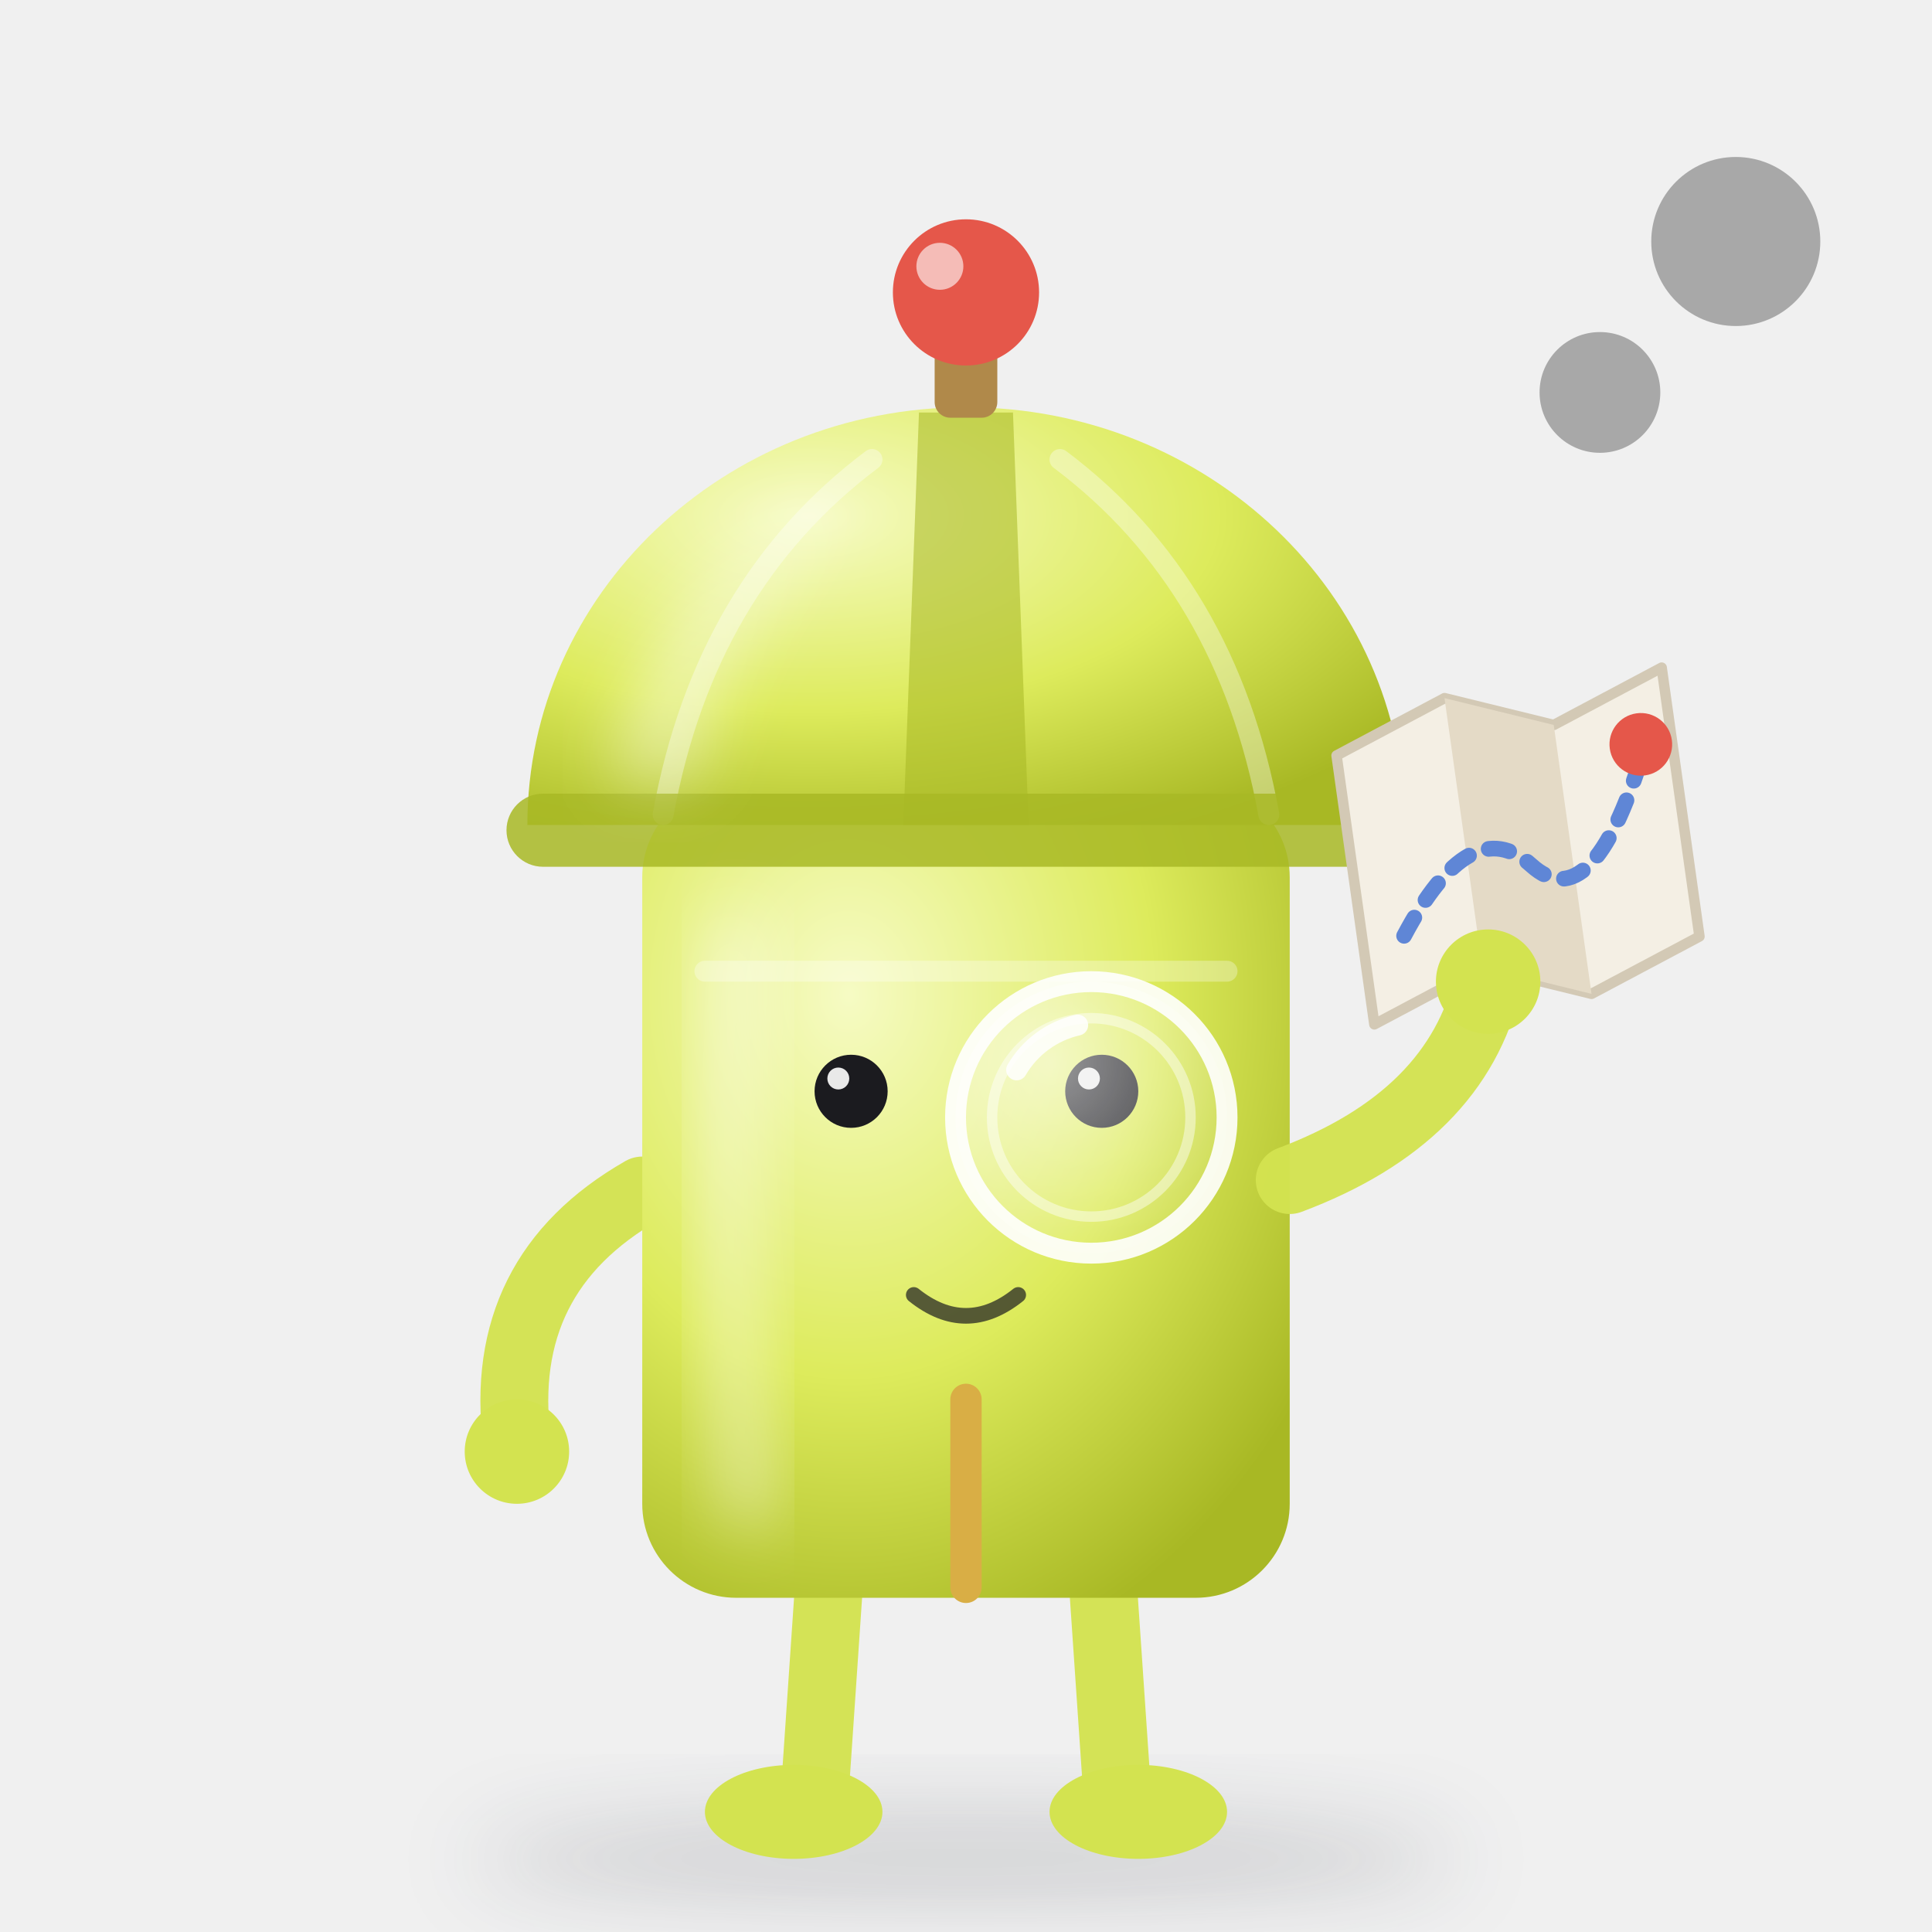
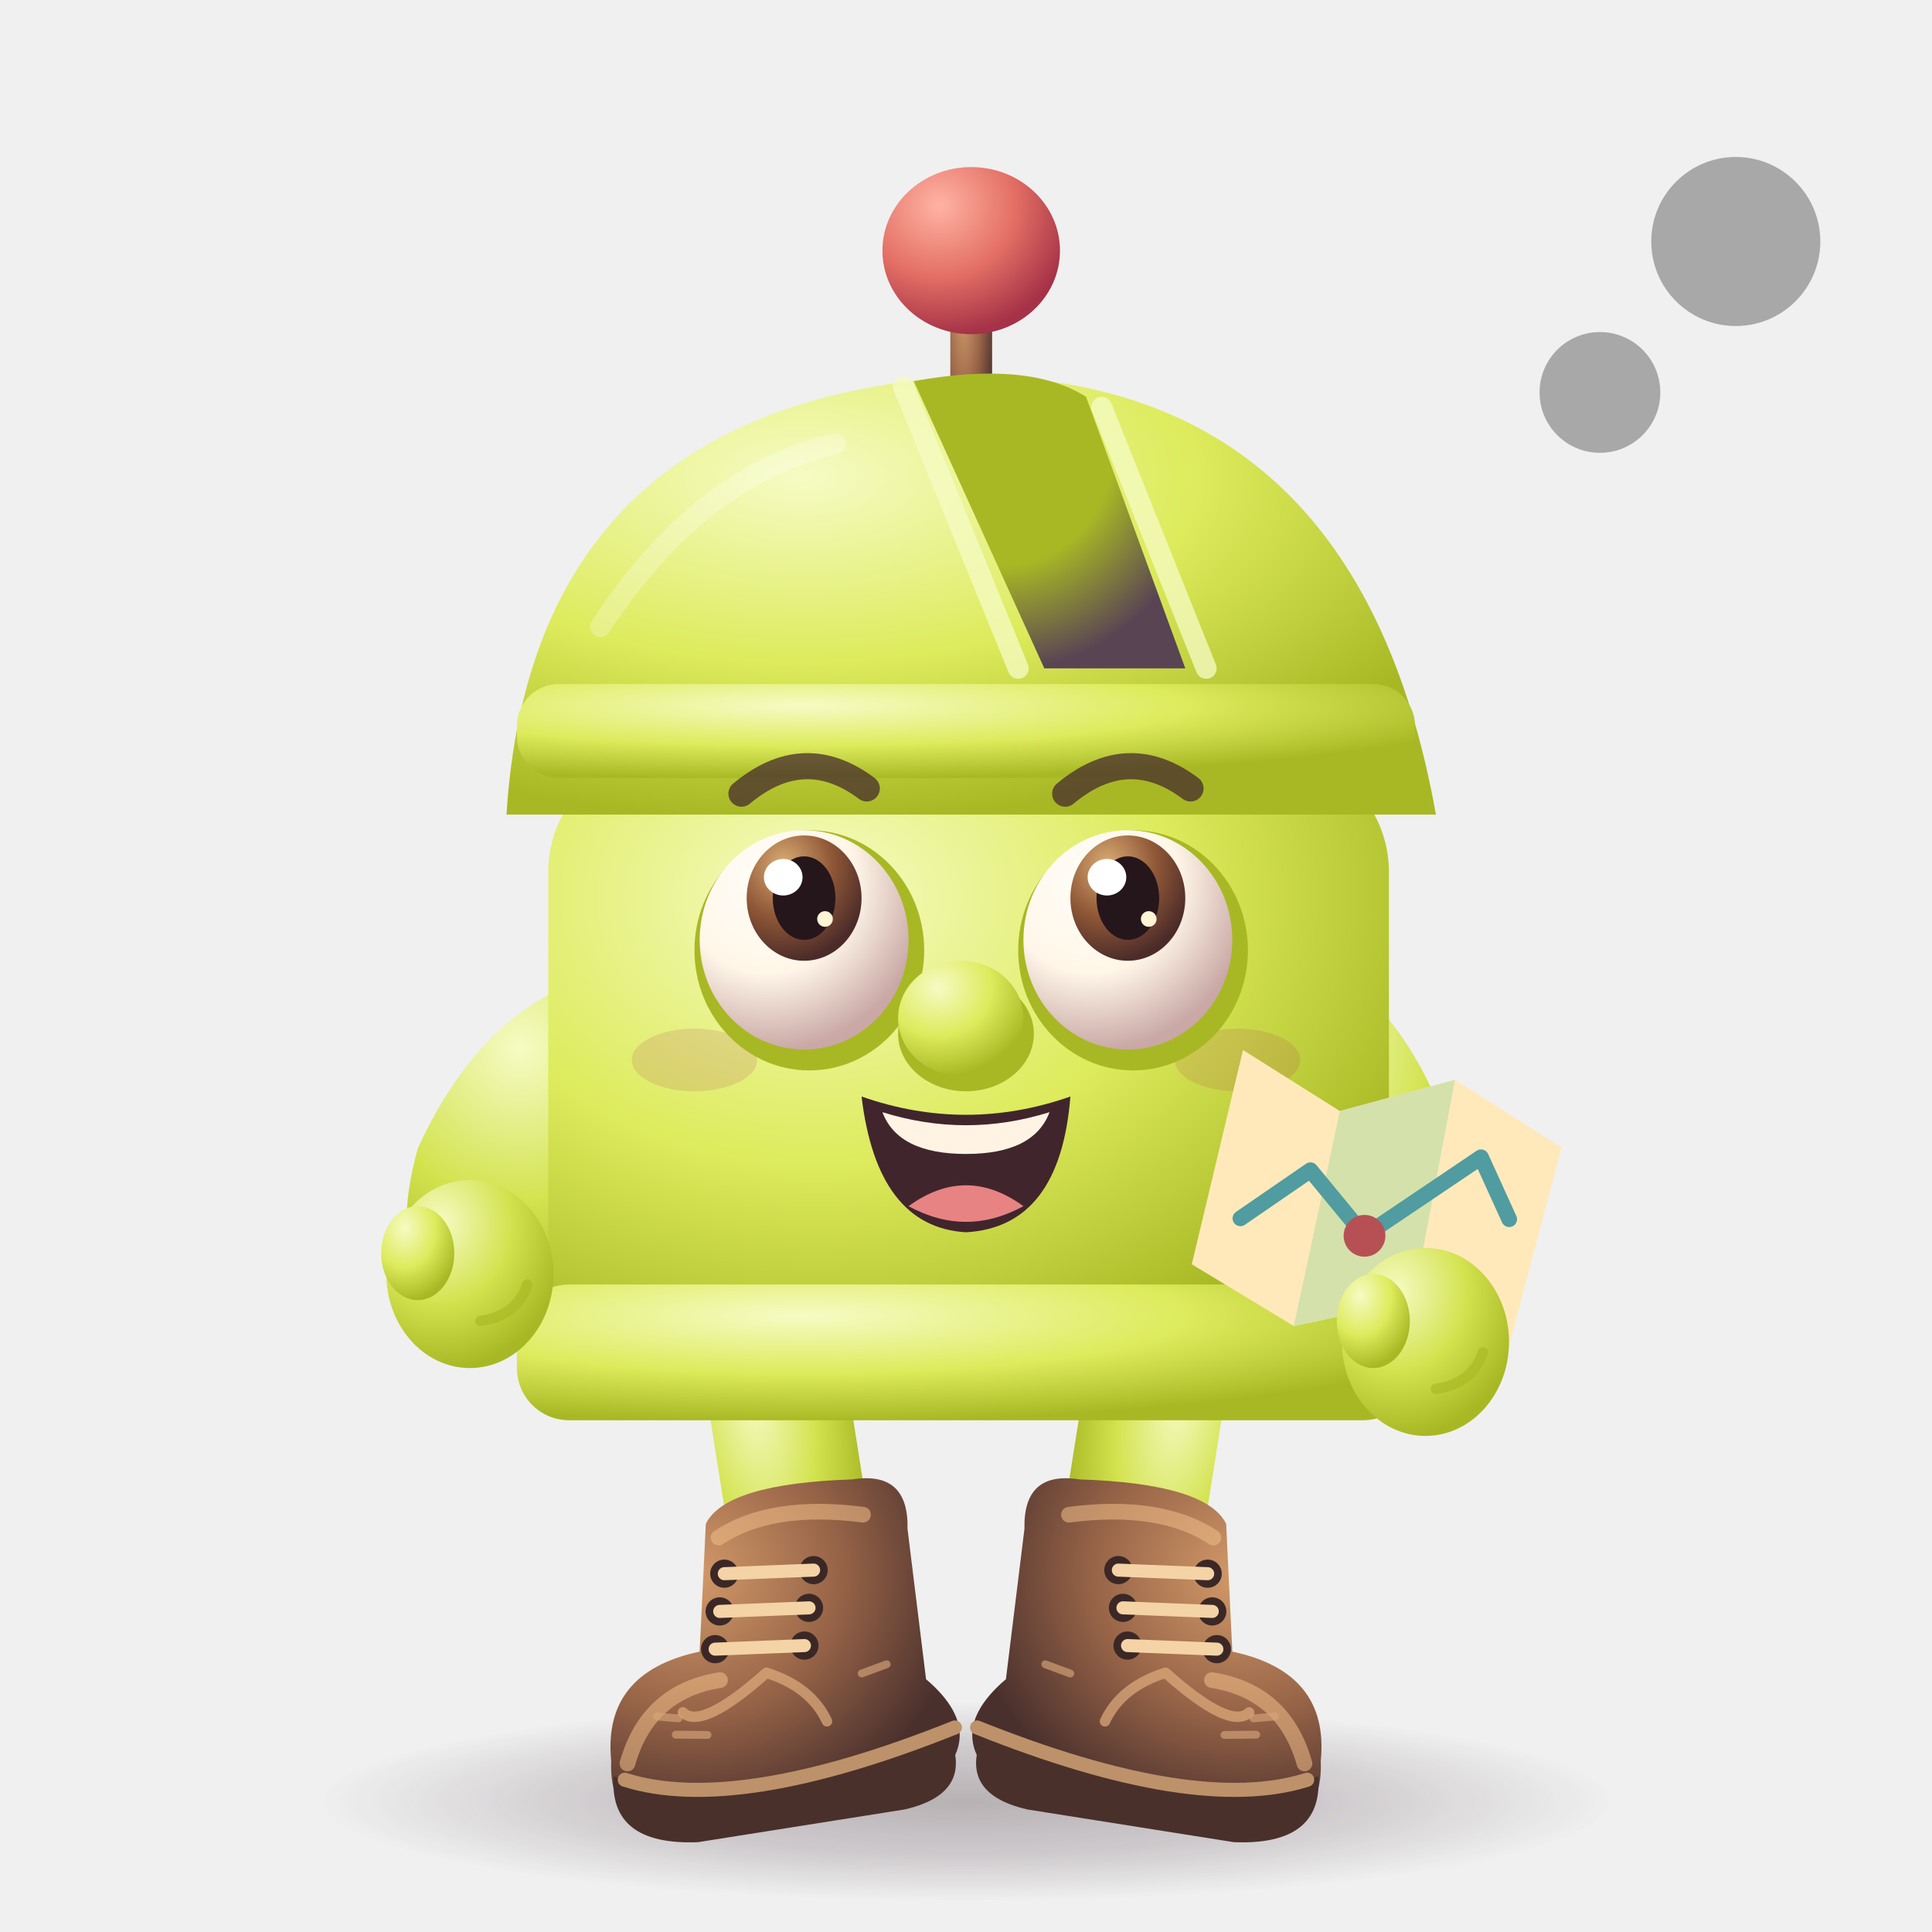
<svg xmlns="http://www.w3.org/2000/svg" viewBox="0 0 64 64" width="160" height="160" role="img" aria-label="Greenwich, Places, planning">
  <defs>
-     <radialGradient id="sm-greenwich-b" cx="32%" cy="26%" r="85%">
+     <radialGradient id="sm-greenwich-clay" cx="32%" cy="23%" r="78%">
      <stop offset="0" stop-color="#F6FBC4" />
-       <stop offset=".55" stop-color="#DDEB5C" />
+       <stop offset="0.54" stop-color="#DDEB5C" />
      <stop offset="1" stop-color="#A8B824" />
    </radialGradient>
-     <radialGradient id="sm-greenwich-l" cx="35%" cy="30%" r="75%">
-       <stop offset="0" stop-color="#fff" stop-opacity=".55" />
-       <stop offset="1" stop-color="#fff" stop-opacity=".08" />
+     <radialGradient id="sm-greenwich-arm" cx="32%" cy="23%" r="78%">
+       <stop offset="0" stop-color="#F6FBC4" />
+       <stop offset="0.54" stop-color="#D3E350" />
+       <stop offset="1" stop-color="#A8B824" />
    </radialGradient>
-     <filter id="sm-greenwich-f" x="-20%" y="-20%" width="140%" height="140%">
-       <feGaussianBlur stdDeviation="6" />
-     </filter>
-     <filter id="sm-greenwich-s" x="-50%" y="-50%" width="200%" height="200%">
-       <feGaussianBlur stdDeviation="8" />
-     </filter>
+     <radialGradient id="sm-greenwich-recess" cx="32%" cy="23%" r="78%">
+       <stop offset="0" stop-color="#A8B824" />
+       <stop offset="0.54" stop-color="#A8B824" />
+       <stop offset="1" stop-color="#594454" />
+     </radialGradient>
+     <radialGradient id="sm-greenwich-boot" cx="32%" cy="23%" r="78%">
+       <stop offset="0" stop-color="#d39a69" />
+       <stop offset="0.54" stop-color="#966347" />
+       <stop offset="1" stop-color="#4a302d" />
+     </radialGradient>
+     <radialGradient id="sm-greenwich-wood" cx="32%" cy="23%" r="78%">
+       <stop offset="0" stop-color="#ffe0a6" />
+       <stop offset="0.54" stop-color="#bb8051" />
+       <stop offset="1" stop-color="#774231" />
+     </radialGradient>
+     <radialGradient id="sm-greenwich-gold" cx="32%" cy="23%" r="78%">
+       <stop offset="0" stop-color="#fff5bb" />
+       <stop offset="0.54" stop-color="#ebba54" />
+       <stop offset="1" stop-color="#aa612e" />
+     </radialGradient>
+     <radialGradient id="sm-greenwich-red" cx="32%" cy="23%" r="78%">
+       <stop offset="0" stop-color="#ffb3a4" />
+       <stop offset="0.54" stop-color="#e47065" />
+       <stop offset="1" stop-color="#a53247" />
+     </radialGradient>
+     <radialGradient id="sm-greenwich-white" cx="32%" cy="23%" r="78%">
+       <stop offset="0" stop-color="#fffef9" />
+       <stop offset="0.54" stop-color="#fff6e8" />
+       <stop offset="1" stop-color="#c9a8a5" />
+     </radialGradient>
+     <radialGradient id="sm-greenwich-iris" cx="32%" cy="23%" r="78%">
+       <stop offset="0" stop-color="#d9ab73" />
+       <stop offset="0.54" stop-color="#905837" />
+       <stop offset="1" stop-color="#4b2b29" />
+     </radialGradient>
+     <radialGradient id="sm-greenwich-floor">
+       <stop stop-color="#38252e" stop-opacity=".31" />
+       <stop offset=".55" stop-color="#483442" stop-opacity=".2" />
+       <stop offset="1" stop-color="#483442" stop-opacity="0" />
+     </radialGradient>
  </defs>
  <g transform="scale(0.17297) translate(35 0)">
-     <ellipse cx="150" cy="356" rx="95" ry="10" fill="#1B2430" opacity=".14" filter="url(#sm-greenwich-s)" />
-     <path d="M124 300 L121 344" fill="none" stroke="#D3E350" stroke-width="13" stroke-linecap="round" stroke-linejoin="round" opacity=".96" />
-     <path d="M176 300 L179 344" fill="none" stroke="#D3E350" stroke-width="13" stroke-linecap="round" stroke-linejoin="round" opacity=".96" />
-     <ellipse cx="117" cy="347" rx="17" ry="9" fill="#D3E350" />
-     <ellipse cx="183" cy="347" rx="17" ry="9" fill="#D3E350" />
-     <path d="M88 228 Q60 244 64 276" fill="none" stroke="#D3E350" stroke-width="13" stroke-linecap="round" stroke-linejoin="round" opacity=".96" />
-     <circle cx="64" cy="278" r="10" fill="#D3E350" />
-     <rect x="88" y="150" width="124" height="156" rx="18" fill="url(#sm-greenwich-b)" />
-     <path d="M100 186 L200 186" fill="none" stroke="#fff" stroke-opacity=".3" stroke-width="4" stroke-linecap="round" stroke-linejoin="round" />
-     <path d="M66 158 A84 80 0 0 1 234 158 Z" fill="url(#sm-greenwich-b)" />
-     <path d="M92 156 Q100 112 132 88 M208 156 Q200 112 168 88" fill="none" stroke="#fff" stroke-opacity=".35" stroke-width="4" stroke-linecap="round" />
-     <path d="M141 79 L159 79 L162 158 L138 158 Z" fill="#A8B824" opacity=".55" />
-     <rect x="62" y="152" width="176" height="14" rx="7" fill="#A8B824" opacity=".85" />
-     <rect x="144" y="64" width="12" height="16" rx="3" fill="#B0894A" />
-     <circle cx="150" cy="56" r="14" fill="#E5574A" />
-     <circle cx="145" cy="51" r="4.5" fill="#fff" opacity=".6" />
-     <path d="M150 268 L150 304" stroke="#D9AE45" stroke-width="6" stroke-linecap="round" />
-     <path d="M82 150 A72 70 0 0 1 128 94 Q104 120 98 150 Z" fill="#fff" opacity=".42" filter="url(#sm-greenwich-f)" />
-     <path d="M100 176 Q96 236 104 292 L114 292 Q108 236 112 176 Z" fill="#fff" opacity=".42" filter="url(#sm-greenwich-f)" />
-     <g>
-       <circle cx="128" cy="209" r="7" fill="#1B1B1F" />
-       <circle cx="125.55" cy="206.55" r="2.1" fill="#fff" opacity=".9" />
-       <circle cx="176" cy="209" r="7" fill="#1B1B1F" />
-       <circle cx="173.55" cy="206.55" r="2.1" fill="#fff" opacity=".9" />
+     <ellipse cx="150" cy="345" rx="123" ry="19" fill="url(#sm-greenwich-floor)" />
+     <g transform="translate(119 302) rotate(-9) scale(1 1)">
+       <rect x="-13" y="-53" width="27" height="71" rx="13" fill="url(#sm-greenwich-arm)" />
+       <path d="M-17-13Q-12-20 12-17Q23-17 21-6L20 23Q32 37 14 45H-27Q-45 44-42 29Q-41 12-22 11Z" fill="url(#sm-greenwich-boot)" />
+       <path d="M-42 32Q-24 42 22 32Q27 46 12 47H-28Q-45 45-42 32Z" fill="#49302b" />
+       <path d="M-40 33Q-20 43 24 33" fill="none" stroke="#bd9169" stroke-width="2.7" stroke-linecap="round" stroke-linejoin="round" />
+       <path d="M-39 30Q-33 17-19 17M-15-10Q-4-15 13-10" fill="none" stroke="#f1bd89" stroke-width="3" opacity="0.55" stroke-linecap="round" stroke-linejoin="round" />
+       <ellipse cx="-15" cy="-3" rx="2.7" ry="2.7" fill="#3b2826" />
+       <ellipse cx="2" cy="-1" rx="2.7" ry="2.7" fill="#3b2826" />
+       <path d="M-15 -3l17 2" fill="none" stroke="#f4d3a6" stroke-width="2.5" stroke-linecap="round" stroke-linejoin="round" />
+       <ellipse cx="-17" cy="4" rx="2.7" ry="2.7" fill="#3b2826" />
+       <ellipse cx="0" cy="6" rx="2.7" ry="2.7" fill="#3b2826" />
+       <path d="M-17 4l17 2" fill="none" stroke="#f4d3a6" stroke-width="2.5" stroke-linecap="round" stroke-linejoin="round" />
+       <ellipse cx="-19" cy="11" rx="2.7" ry="2.7" fill="#3b2826" />
+       <ellipse cx="-2" cy="13" rx="2.7" ry="2.7" fill="#3b2826" />
+       <path d="M-19 11l17 2" fill="none" stroke="#f4d3a6" stroke-width="2.5" stroke-linecap="round" stroke-linejoin="round" />
+       <path d="M-10 17q-14 9-17 5M-10 17q8 4 10 11" fill="none" stroke="#dfad7d" stroke-width="2" opacity="0.7" stroke-linecap="round" stroke-linejoin="round" />
+       <path d="M-29 26l6 1m-9-5l4 1m36-3l5-1" fill="none" stroke="#d5a47a" stroke-width="1.5" opacity="0.65" stroke-linecap="round" stroke-linejoin="round" />
    </g>
-     <circle cx="174" cy="214" r="26" fill="url(#sm-greenwich-l)" stroke="#fff" stroke-opacity=".9" stroke-width="4" />
-     <circle cx="174" cy="214" r="19" fill="none" stroke="#fff" stroke-opacity=".45" stroke-width="2" />
-     <path d="M159.7 204.9 A18.2 18.2 0 0 1 171.4 196.32" fill="none" stroke="#fff" stroke-width="4" stroke-linecap="round" opacity=".85" />
-     <path d="M140 248 Q150 256 160 248" fill="none" stroke="#1B1B1F" stroke-width="3" stroke-linecap="round" opacity=".7" />
-     <path d="M212 226 Q244 214 250 188" fill="none" stroke="#D3E350" stroke-width="13" stroke-linecap="round" stroke-linejoin="round" opacity=".96" />
-     <g transform="rotate(-8 256 164)">
-       <path d="M224 140 L246 132 L266 140 L288 132 L288 184 L266 192 L246 184 L224 192 Z" fill="#F4EFE4" stroke="#D3C9B5" stroke-width="2" stroke-linejoin="round" />
-       <path d="M246 132 L246 184 L266 192 L266 140 Z" fill="#E4DAC6" />
-       <path d="M232 176 Q248 154 258 166 T282 148" fill="none" stroke="#5F86D6" stroke-width="3" stroke-dasharray="4 4" stroke-linecap="round" />
-       <circle cx="282" cy="146" r="6" fill="#E5574A" />
+     <g transform="translate(181 302) rotate(9) scale(-1 1)">
+       <rect x="-13" y="-53" width="27" height="71" rx="13" fill="url(#sm-greenwich-arm)" />
+       <path d="M-17-13Q-12-20 12-17Q23-17 21-6L20 23Q32 37 14 45H-27Q-45 44-42 29Q-41 12-22 11Z" fill="url(#sm-greenwich-boot)" />
+       <path d="M-42 32Q-24 42 22 32Q27 46 12 47H-28Q-45 45-42 32Z" fill="#49302b" />
+       <path d="M-40 33Q-20 43 24 33" fill="none" stroke="#bd9169" stroke-width="2.7" stroke-linecap="round" stroke-linejoin="round" />
+       <path d="M-39 30Q-33 17-19 17M-15-10Q-4-15 13-10" fill="none" stroke="#f1bd89" stroke-width="3" opacity="0.55" stroke-linecap="round" stroke-linejoin="round" />
+       <ellipse cx="-15" cy="-3" rx="2.7" ry="2.7" fill="#3b2826" />
+       <ellipse cx="2" cy="-1" rx="2.7" ry="2.7" fill="#3b2826" />
+       <path d="M-15 -3l17 2" fill="none" stroke="#f4d3a6" stroke-width="2.5" stroke-linecap="round" stroke-linejoin="round" />
+       <ellipse cx="-17" cy="4" rx="2.7" ry="2.7" fill="#3b2826" />
+       <ellipse cx="0" cy="6" rx="2.7" ry="2.7" fill="#3b2826" />
+       <path d="M-17 4l17 2" fill="none" stroke="#f4d3a6" stroke-width="2.5" stroke-linecap="round" stroke-linejoin="round" />
+       <ellipse cx="-19" cy="11" rx="2.7" ry="2.7" fill="#3b2826" />
+       <ellipse cx="-2" cy="13" rx="2.7" ry="2.7" fill="#3b2826" />
+       <path d="M-19 11l17 2" fill="none" stroke="#f4d3a6" stroke-width="2.5" stroke-linecap="round" stroke-linejoin="round" />
+       <path d="M-10 17q-14 9-17 5M-10 17q8 4 10 11" fill="none" stroke="#dfad7d" stroke-width="2" opacity="0.7" stroke-linecap="round" stroke-linejoin="round" />
+       <path d="M-29 26l6 1m-9-5l4 1m36-3l5-1" fill="none" stroke="#d5a47a" stroke-width="1.5" opacity="0.65" stroke-linecap="round" stroke-linejoin="round" />
    </g>
-     <circle cx="250" cy="188" r="10" fill="#D3E350" />
+     <path d="M111 187Q65 176 45 220Q37 249 59 254Q76 247 76 225L110 211Z" fill="url(#sm-greenwich-arm)" />
+     <path d="M207 183Q238 183 250 244L232 259Q219 209 204 222Z" fill="url(#sm-greenwich-arm)" />
+     <rect x="147" y="49" width="8" height="43" rx="4" fill="url(#sm-greenwich-boot)" />
+     <ellipse cx="151" cy="48" rx="17" ry="16" fill="url(#sm-greenwich-red)" />
+     <rect x="70" y="144" width="161" height="121" rx="23" fill="url(#sm-greenwich-clay)" />
+     <path d="M62 156Q67 77 150 72Q225 72 240 156Z" fill="url(#sm-greenwich-clay)" />
+     <path d="M140 73Q162 69 173 76L192 128H165Z" fill="url(#sm-greenwich-recess)" />
+     <path d="M138 74L160 128M176 78L196 128" fill="none" stroke="#F6FBC4" stroke-width="4" opacity="0.76" stroke-linecap="round" stroke-linejoin="round" />
+     <rect x="64" y="131" width="172" height="18" rx="8" fill="url(#sm-greenwich-clay)" />
+     <rect x="64" y="246" width="172" height="26" rx="10" fill="url(#sm-greenwich-clay)" />
+     <path d="M80 120Q99 91 125 85" fill="none" stroke="white" stroke-width="4" opacity="0.26" stroke-linecap="round" stroke-linejoin="round" />
+     <ellipse cx="55" cy="244" rx="16" ry="18" fill="url(#sm-greenwich-arm)" />
+     <ellipse cx="45" cy="240" rx="7" ry="9" fill="url(#sm-greenwich-clay)" />
+     <path d="M57 253q7 -1 9 -7" fill="none" stroke="#A8B824" stroke-width="2" opacity="0.65" stroke-linecap="round" stroke-linejoin="round" />
+     <g transform="translate(150 180)">
+       <ellipse cx="-52" cy="23" rx="12" ry="6" fill="#a63655" opacity=".15" />
+       <ellipse cx="52" cy="23" rx="12" ry="6" fill="#a63655" opacity=".15" />
+       <g>
+         <g transform="translate(-31 0)">
+           <path d="M-12 -28Q0 -38 12 -29" fill="none" stroke="#41252C" stroke-width="5" opacity="0.72" stroke-linecap="round" stroke-linejoin="round" />
+           <ellipse cx="1" cy="2" rx="22" ry="23" fill="#A8B824" />
+           <ellipse cx="0" cy="0" rx="20" ry="21" fill="url(#sm-greenwich-white)" />
+           <ellipse cx="0" cy="-8" rx="11" ry="12" fill="url(#sm-greenwich-iris)" />
+           <ellipse cx="0" cy="-8" rx="6" ry="8" fill="#25161c" />
+           <ellipse cx="-4" cy="-12" rx="3.7" ry="3.5" fill="white" />
+           <ellipse cx="4" cy="-4" rx="1.5" ry="1.5" fill="#fff4d5" />
+         </g>
+         <g transform="translate(31 0)">
+           <path d="M-12 -28Q0 -38 12 -29" fill="none" stroke="#41252C" stroke-width="5" opacity="0.72" stroke-linecap="round" stroke-linejoin="round" />
+           <ellipse cx="1" cy="2" rx="22" ry="23" fill="#A8B824" />
+           <ellipse cx="0" cy="0" rx="20" ry="21" fill="url(#sm-greenwich-white)" />
+           <ellipse cx="0" cy="-8" rx="11" ry="12" fill="url(#sm-greenwich-iris)" />
+           <ellipse cx="0" cy="-8" rx="6" ry="8" fill="#25161c" />
+           <ellipse cx="-4" cy="-12" rx="3.7" ry="3.5" fill="white" />
+           <ellipse cx="4" cy="-4" rx="1.5" ry="1.5" fill="#fff4d5" />
+         </g>
+       </g>
+       <ellipse cx="0" cy="18" rx="13" ry="11" fill="#A8B824" />
+       <ellipse cx="-1" cy="15" rx="12" ry="11" fill="url(#sm-greenwich-clay)" />
+       <path d="M-20 30Q0 37 20 30Q18 55 0 56Q-17 55-20 30Z" fill="#41252C" />
+       <path d="M-16 33Q0 38 16 33Q13 41 0 41Q-13 41-16 33Z" fill="#fff4e4" />
+       <path d="M-11 51Q0 43 11 51Q0 57-11 51Z" fill="#e78383" />
+     </g>
+     <g transform="rotate(8 229 232)">
+       <path d="M199 205L219 214L240 205L262 215L257 257L238 248L216 256L195 247Z" fill="#ffe9ba" />
+       <path d="M219 214L240 205L238 248L216 256Z" fill="#d4e1ab" />
+       <path d="M203 237L215 226L227 237L247 219L254 230" fill="none" stroke="#509ca0" stroke-width="3" stroke-linecap="round" stroke-linejoin="round" />
+       <ellipse cx="227" cy="237" rx="4" ry="4" fill="#b75055" />
+     </g>
+     <ellipse cx="238" cy="257" rx="16" ry="18" fill="url(#sm-greenwich-arm)" />
+     <ellipse cx="228" cy="253" rx="7" ry="9" fill="url(#sm-greenwich-clay)" />
+     <path d="M240 266q7 -1 9 -7" fill="none" stroke="#A8B824" stroke-width="2" opacity="0.65" stroke-linecap="round" stroke-linejoin="round" />
  </g>
  <circle cx="53" cy="13" r="2" fill="#a8a8a8" />
  <circle cx="57.5" cy="8" r="2.8" fill="#a8a8a8" />
</svg>
